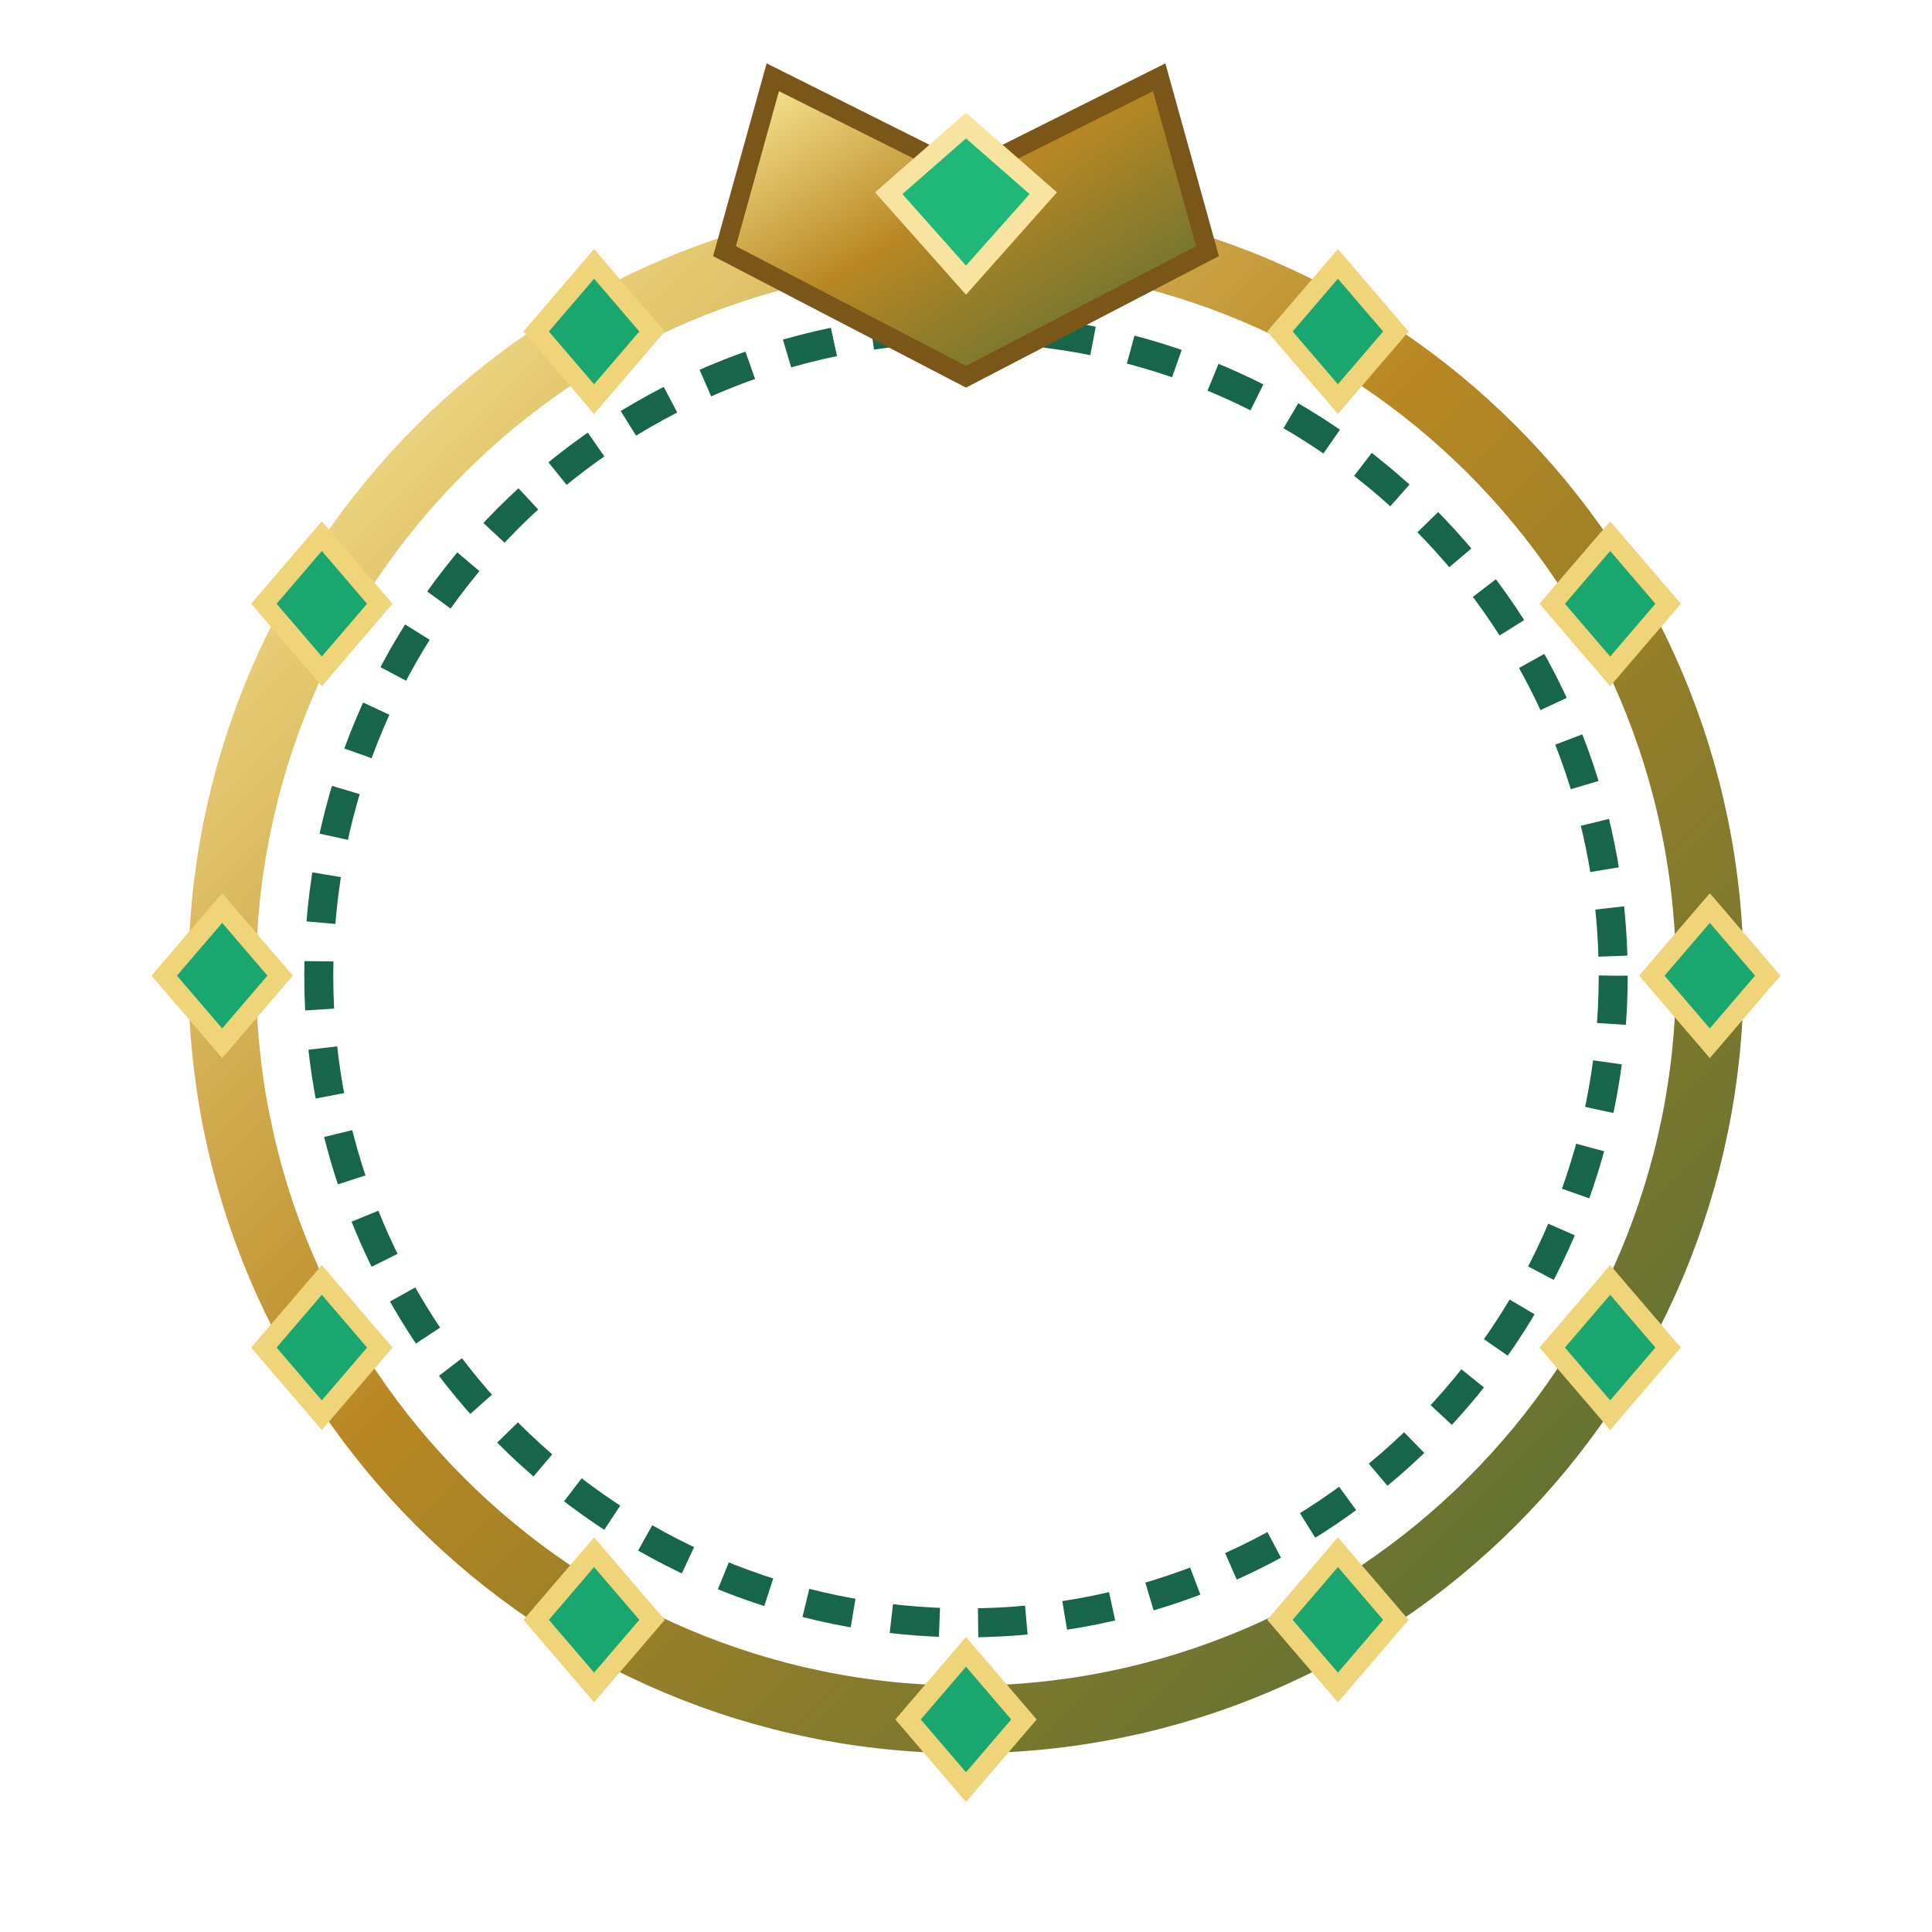
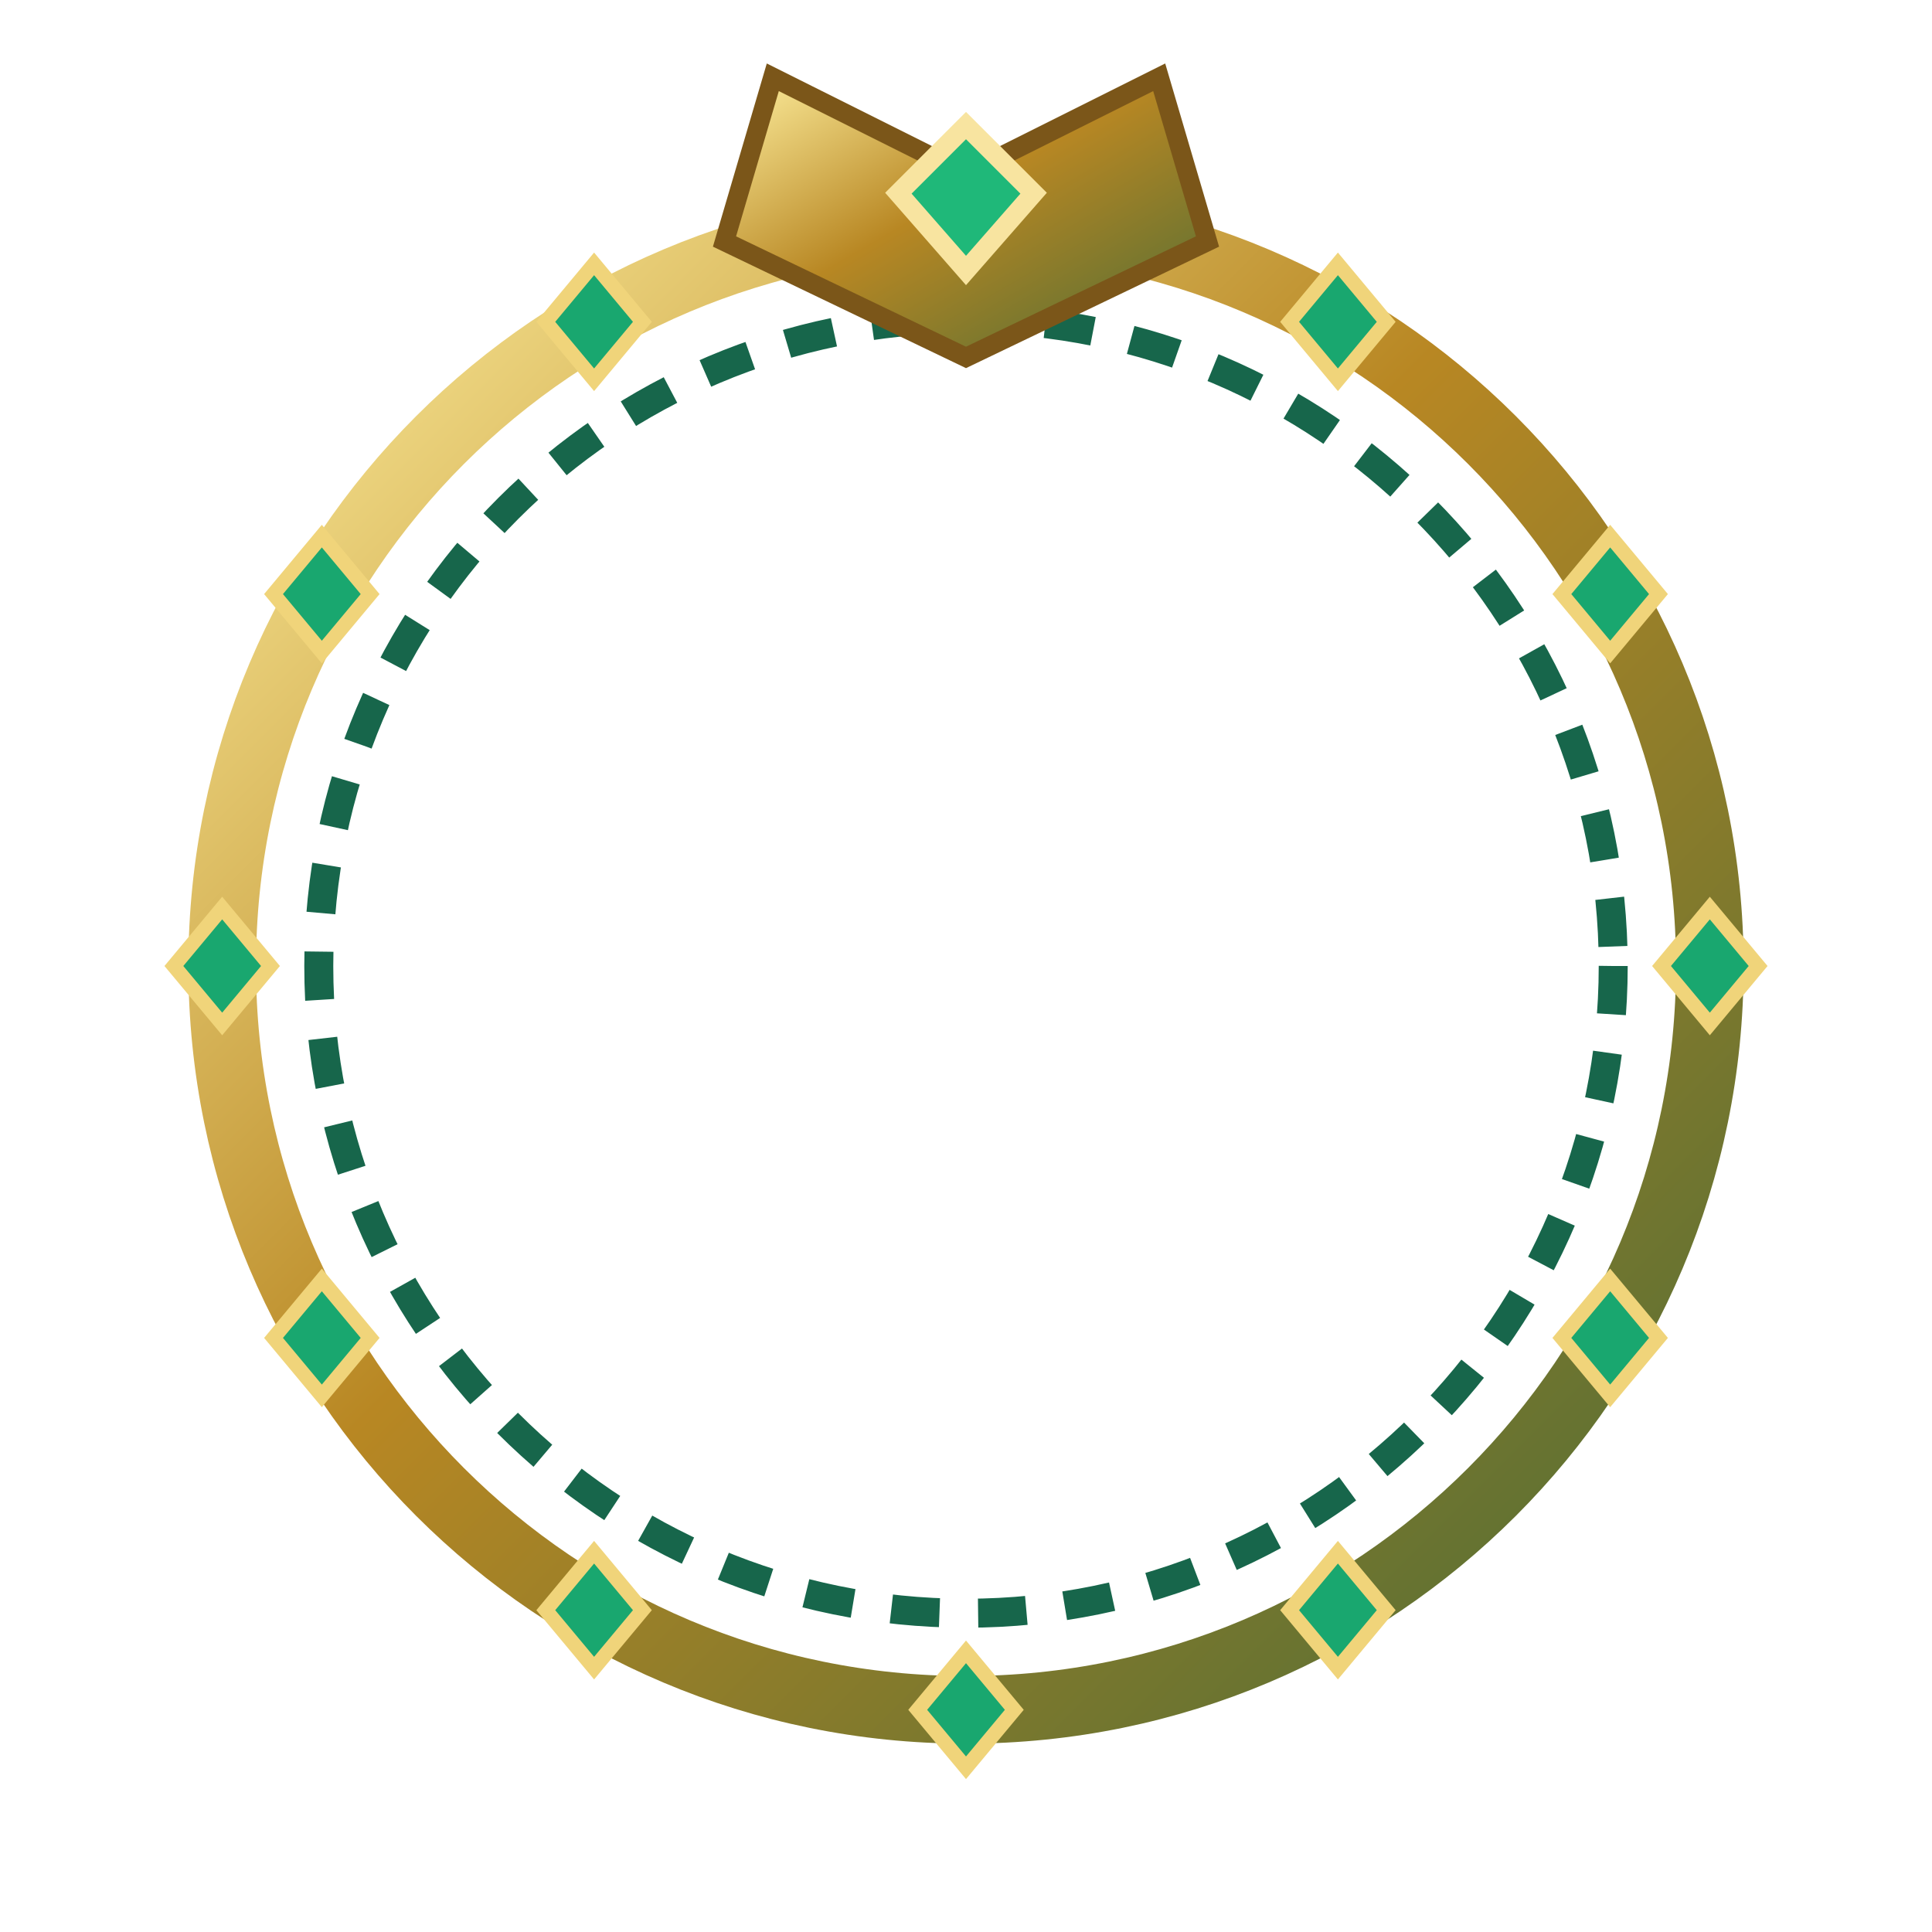
<svg xmlns="http://www.w3.org/2000/svg" viewBox="0 0 200 200">
  <defs>
-     <linearGradient id="e" x2="1" y2="1">
+     <linearGradient id="e" x1="0" y1="0" x2="1" y2="1">
      <stop stop-color="#fff0a0" />
      <stop offset=".45" stop-color="#b88723" />
      <stop offset="1" stop-color="#4b6c36" />
    </linearGradient>
  </defs>
-   <circle cx="100" cy="101" r="77" fill="none" stroke="url(#e)" stroke-width="7" />
-   <circle cx="100" cy="101" r="67" fill="none" stroke="#17664b" stroke-width="3" stroke-dasharray="5 4" />
-   <path d="M177 94l6 7-6 7-6-7Z" fill="#19a76f" stroke="#f0d47a" stroke-width="2" />
-   <path d="M166.684 132.5l6 7-6 7-6-7Z" fill="#19a76f" stroke="#f0d47a" stroke-width="2" />
-   <path d="M138.5 160.684l6 7-6 7-6-7Z" fill="#19a76f" stroke="#f0d47a" stroke-width="2" />
-   <path d="M100 171l6 7-6 7-6-7Z" fill="#19a76f" stroke="#f0d47a" stroke-width="2" />
-   <path d="M61.5 160.684l6 7-6 7-6-7Z" fill="#19a76f" stroke="#f0d47a" stroke-width="2" />
-   <path d="M33.316 132.5l6 7-6 7-6-7Z" fill="#19a76f" stroke="#f0d47a" stroke-width="2" />
-   <path d="M23 94l6 7-6 7-6-7Z" fill="#19a76f" stroke="#f0d47a" stroke-width="2" />
-   <path d="M33.316 55.5l6 7-6 7-6-7Z" fill="#19a76f" stroke="#f0d47a" stroke-width="2" />
-   <path d="M61.5 27.316l6 7-6 7-6-7Z" fill="#19a76f" stroke="#f0d47a" stroke-width="2" />
-   <path d="M100 17l6 7-6 7-6-7Z" fill="#19a76f" stroke="#f0d47a" stroke-width="2" />
-   <path d="M138.5 27.316l6 7-6 7-6-7Z" fill="#19a76f" stroke="#f0d47a" stroke-width="2" />
-   <path d="M166.684 55.5l6 7-6 7-6-7Z" fill="#19a76f" stroke="#f0d47a" stroke-width="2" />
-   <path d="M75 26L80 8L100 18L120 8L125 26L100 39Z" fill="url(#e)" stroke="#7b5619" stroke-width="2" />
-   <path d="M100 13l8 7-8 9-8-9Z" fill="#1fb879" stroke="#f8e4a0" stroke-width="2" />
+   <circle cx="100" cy="100" r="77" fill="none" stroke="url(#e)" stroke-width="7" />
+   <circle cx="100" cy="100" r="67" fill="none" stroke="#17664b" stroke-width="3" stroke-dasharray="5 4" />
+   <path d="M177 94l5 6-5 6-5-6Z" fill="#19a76f" stroke="#f0d47a" stroke-width="1.5" />
+   <path d="M166.684 132.5l5 6-5 6-5-6Z" fill="#19a76f" stroke="#f0d47a" stroke-width="1.5" />
+   <path d="M138.5 160.684l5 6-5 6-5-6Z" fill="#19a76f" stroke="#f0d47a" stroke-width="1.5" />
+   <path d="M100 171l5 6-5 6-5-6Z" fill="#19a76f" stroke="#f0d47a" stroke-width="1.5" />
+   <path d="M61.5 160.684l5 6-5 6-5-6Z" fill="#19a76f" stroke="#f0d47a" stroke-width="1.5" />
+   <path d="M33.316 132.5l5 6-5 6-5-6Z" fill="#19a76f" stroke="#f0d47a" stroke-width="1.5" />
+   <path d="M23 94l5 6-5 6-5-6Z" fill="#19a76f" stroke="#f0d47a" stroke-width="1.5" />
+   <path d="M33.316 55.5l5 6-5 6-5-6Z" fill="#19a76f" stroke="#f0d47a" stroke-width="1.5" />
+   <path d="M61.5 27.316l5 6-5 6-5-6Z" fill="#19a76f" stroke="#f0d47a" stroke-width="1.5" />
+   <path d="M100 17l5 6-5 6-5-6Z" fill="#19a76f" stroke="#f0d47a" stroke-width="1.5" />
+   <path d="M138.5 27.316l5 6-5 6-5-6Z" fill="#19a76f" stroke="#f0d47a" stroke-width="1.5" />
+   <path d="M166.684 55.5l5 6-5 6-5-6Z" fill="#19a76f" stroke="#f0d47a" stroke-width="1.5" />
+   <path d="M75 25L80 8L100 18L120 8L125 25L100 37Z" fill="url(#e)" stroke="#7b5619" stroke-width="2" />
+   <path d="M100 13l7 7-7 8-7-8Z" fill="#1fb879" stroke="#f8e4a0" stroke-width="2" />
</svg>
